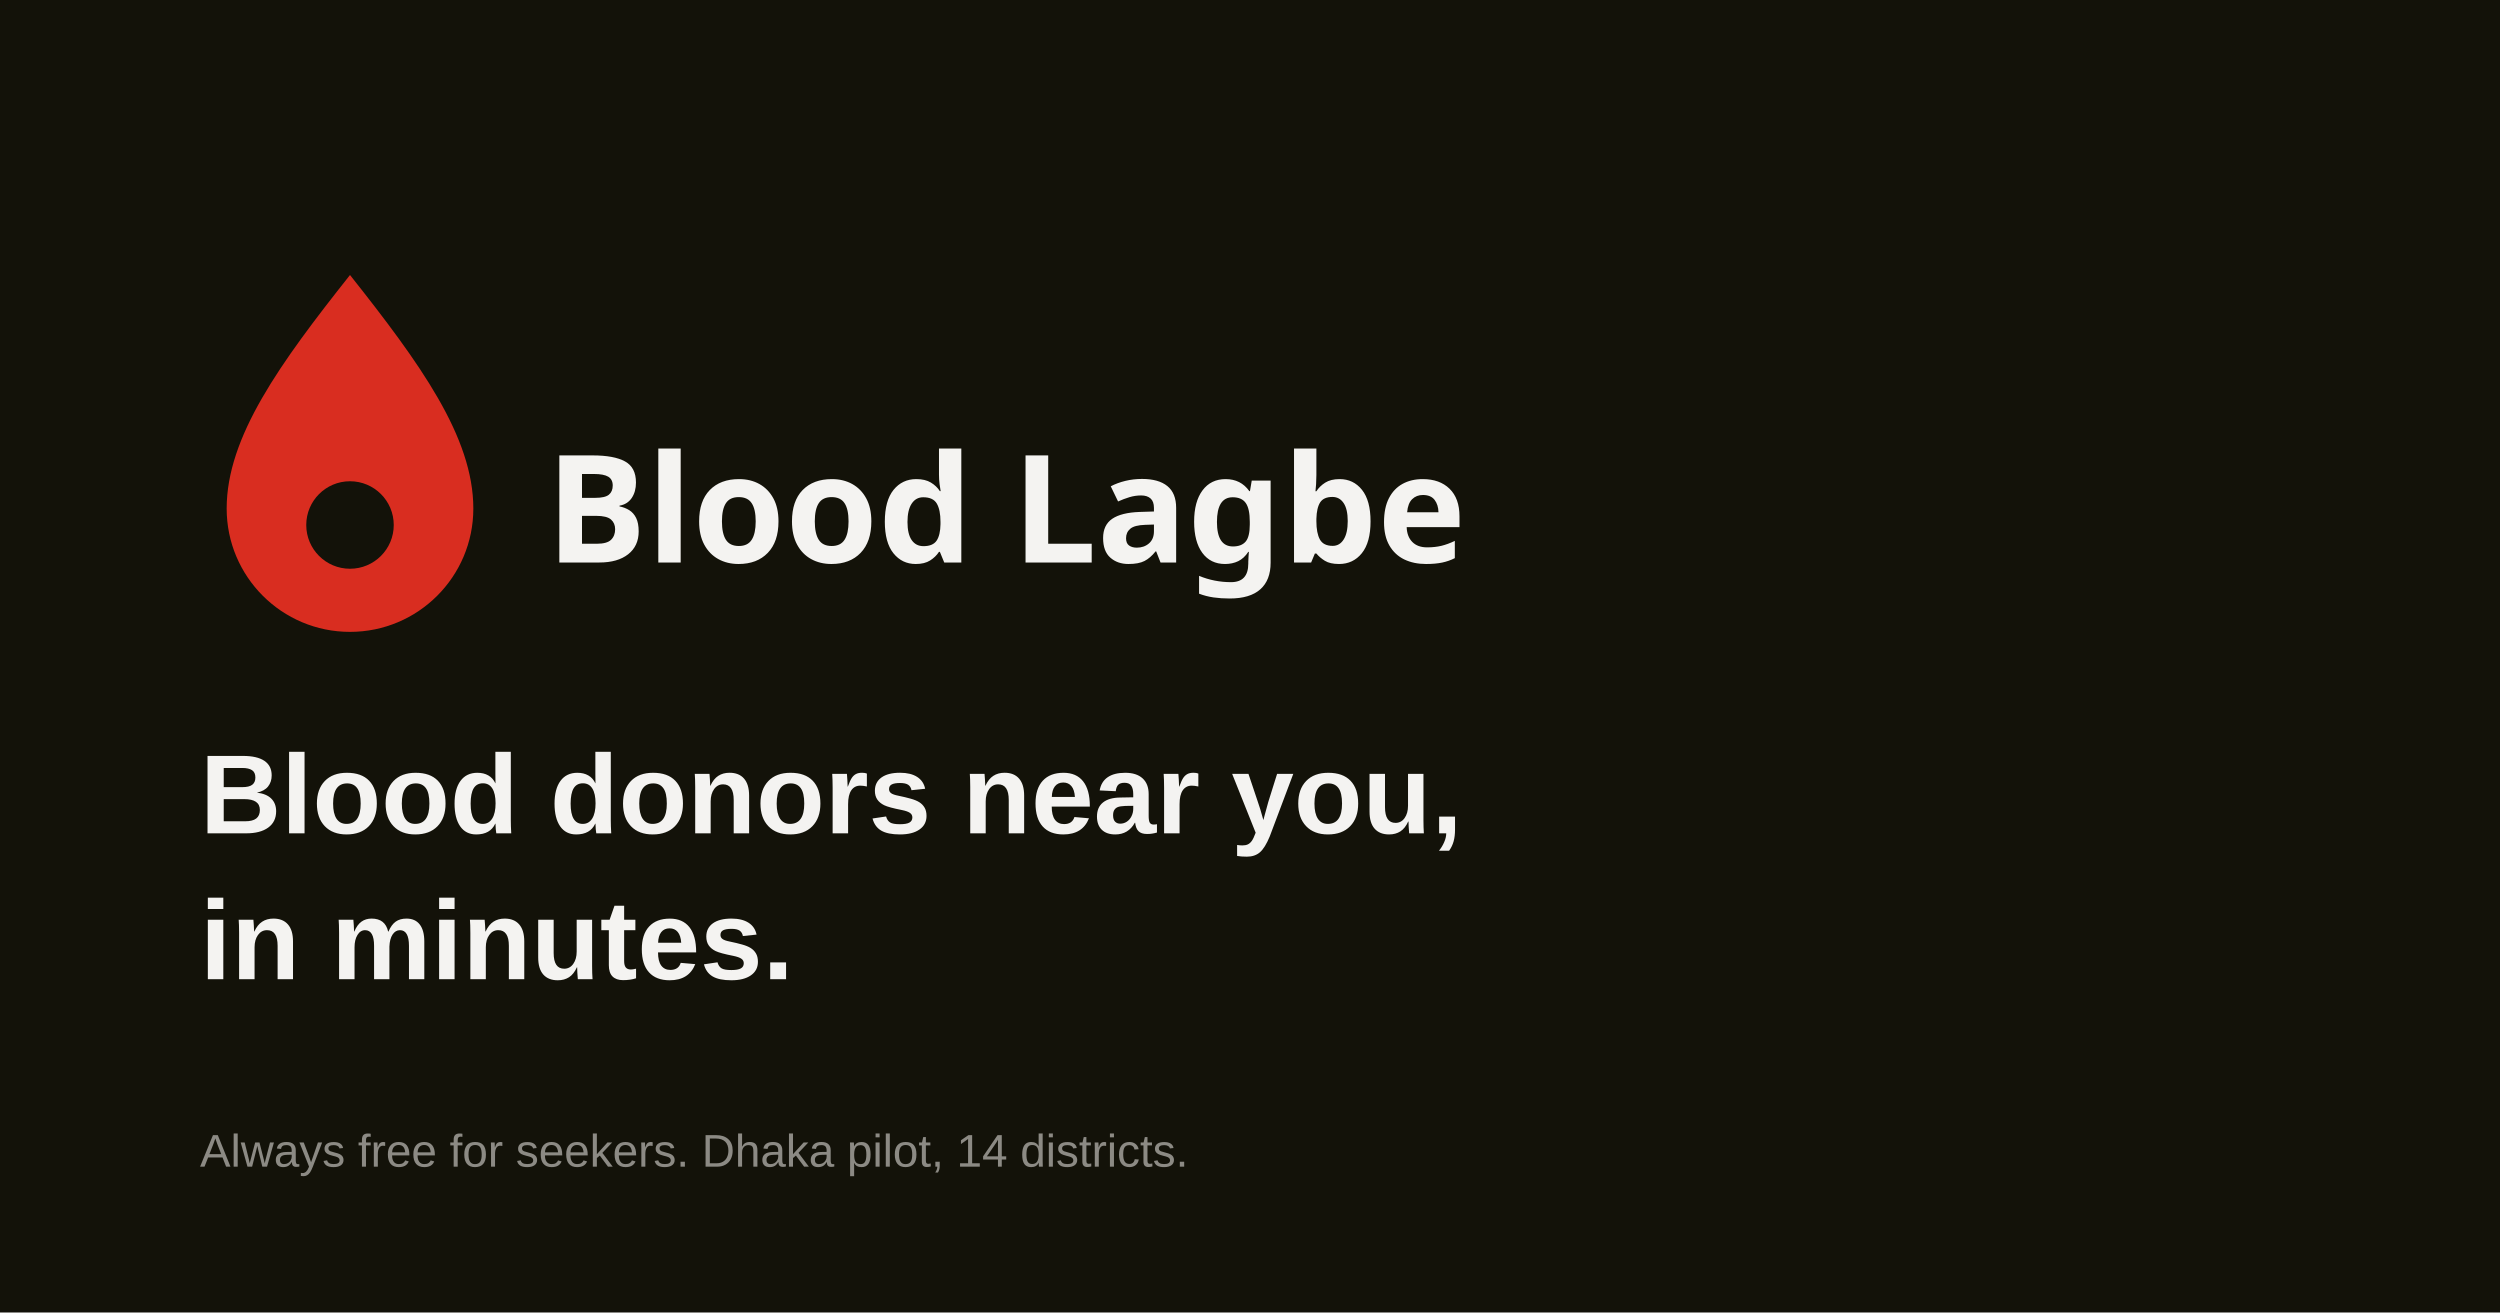
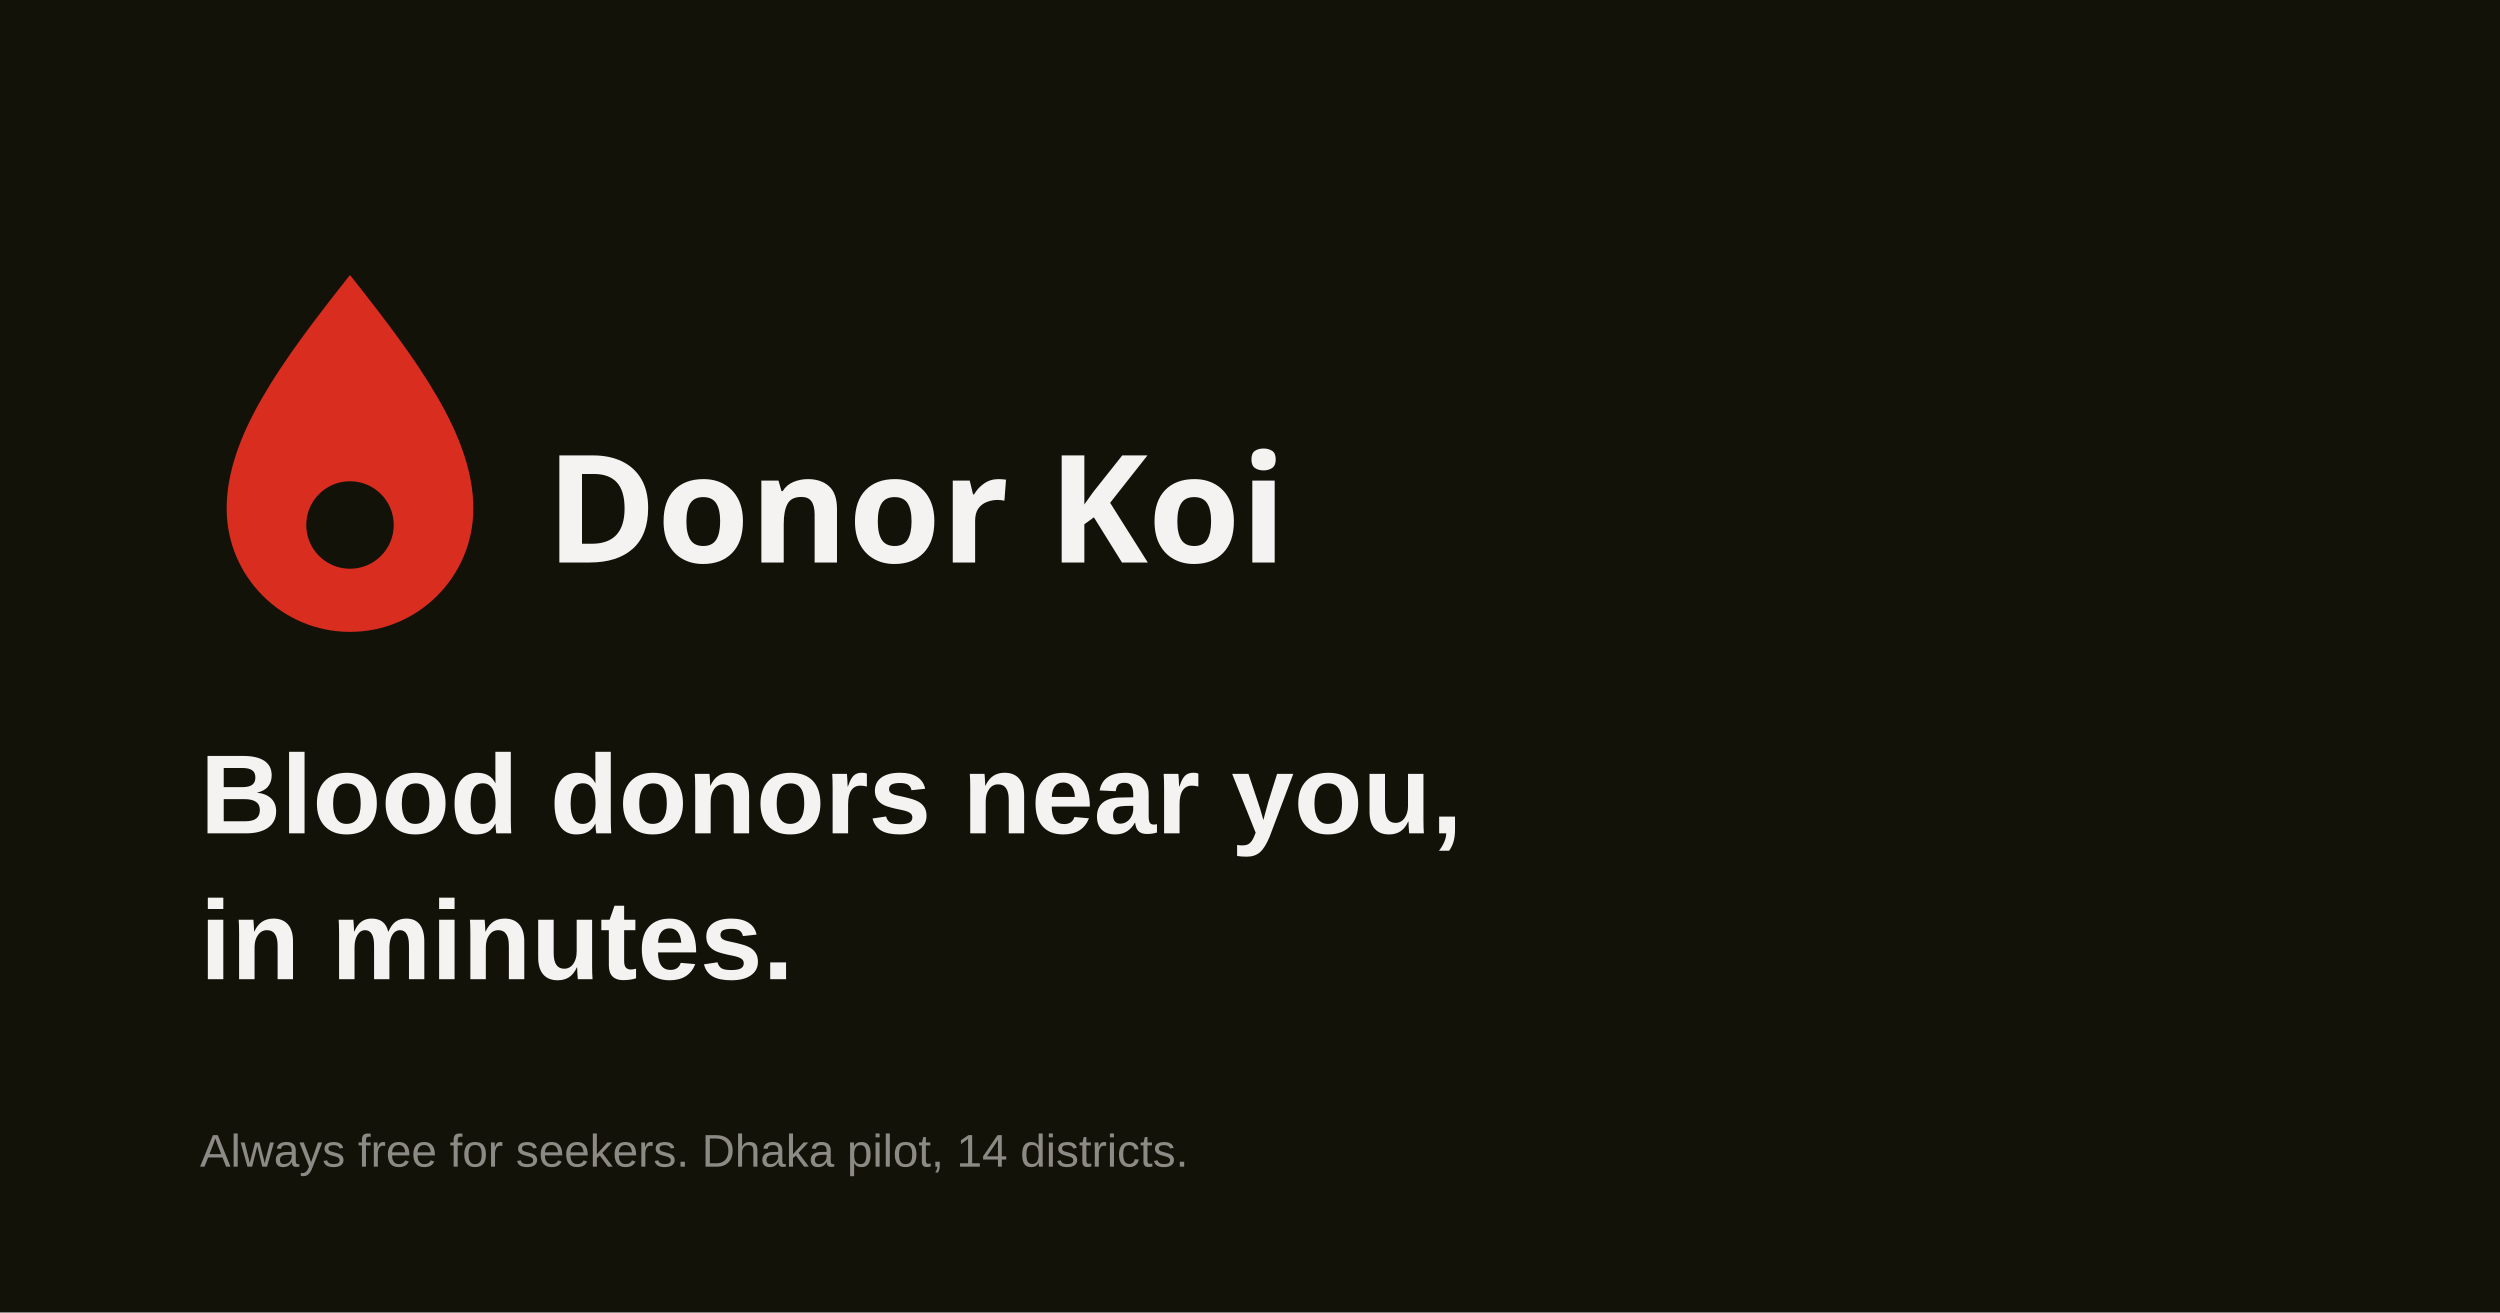
<svg xmlns="http://www.w3.org/2000/svg" viewBox="0 0 1200 630">
  <rect width="1200" height="630" fill="#131209" />
  <path d="M168 132c-33.6 42.4-59.2 77.7-59.2 112.1a59.2 59.2 0 0 0 118.4 0c0-34.4-25.6-69.7-59.2-112.1z" fill="#d92d20" />
  <circle cx="168" cy="252" r="21" fill="#131209" />
-   <text x="262" y="270" font-family="'Geist','Arial Black',sans-serif" font-size="72" font-weight="600" fill="#f4f3f1">Blood Lagbe</text>
+   <text x="262" y="270" font-family="'Geist','Arial Black',sans-serif" font-size="72" font-weight="600" fill="#f4f3f1">Donor Koi</text>
  <text x="96" y="400" font-family="'Geist','Arial',sans-serif" font-size="54" font-weight="600" fill="#f4f3f1">Blood donors near you,</text>
  <text x="96" y="470" font-family="'Geist','Arial',sans-serif" font-size="54" font-weight="600" fill="#f4f3f1">in minutes.</text>
  <text x="96" y="560" font-family="'Geist','Arial',sans-serif" font-size="22" fill="#8c8a84">Always free for seekers. Dhaka pilot, 14 districts.</text>
</svg>
